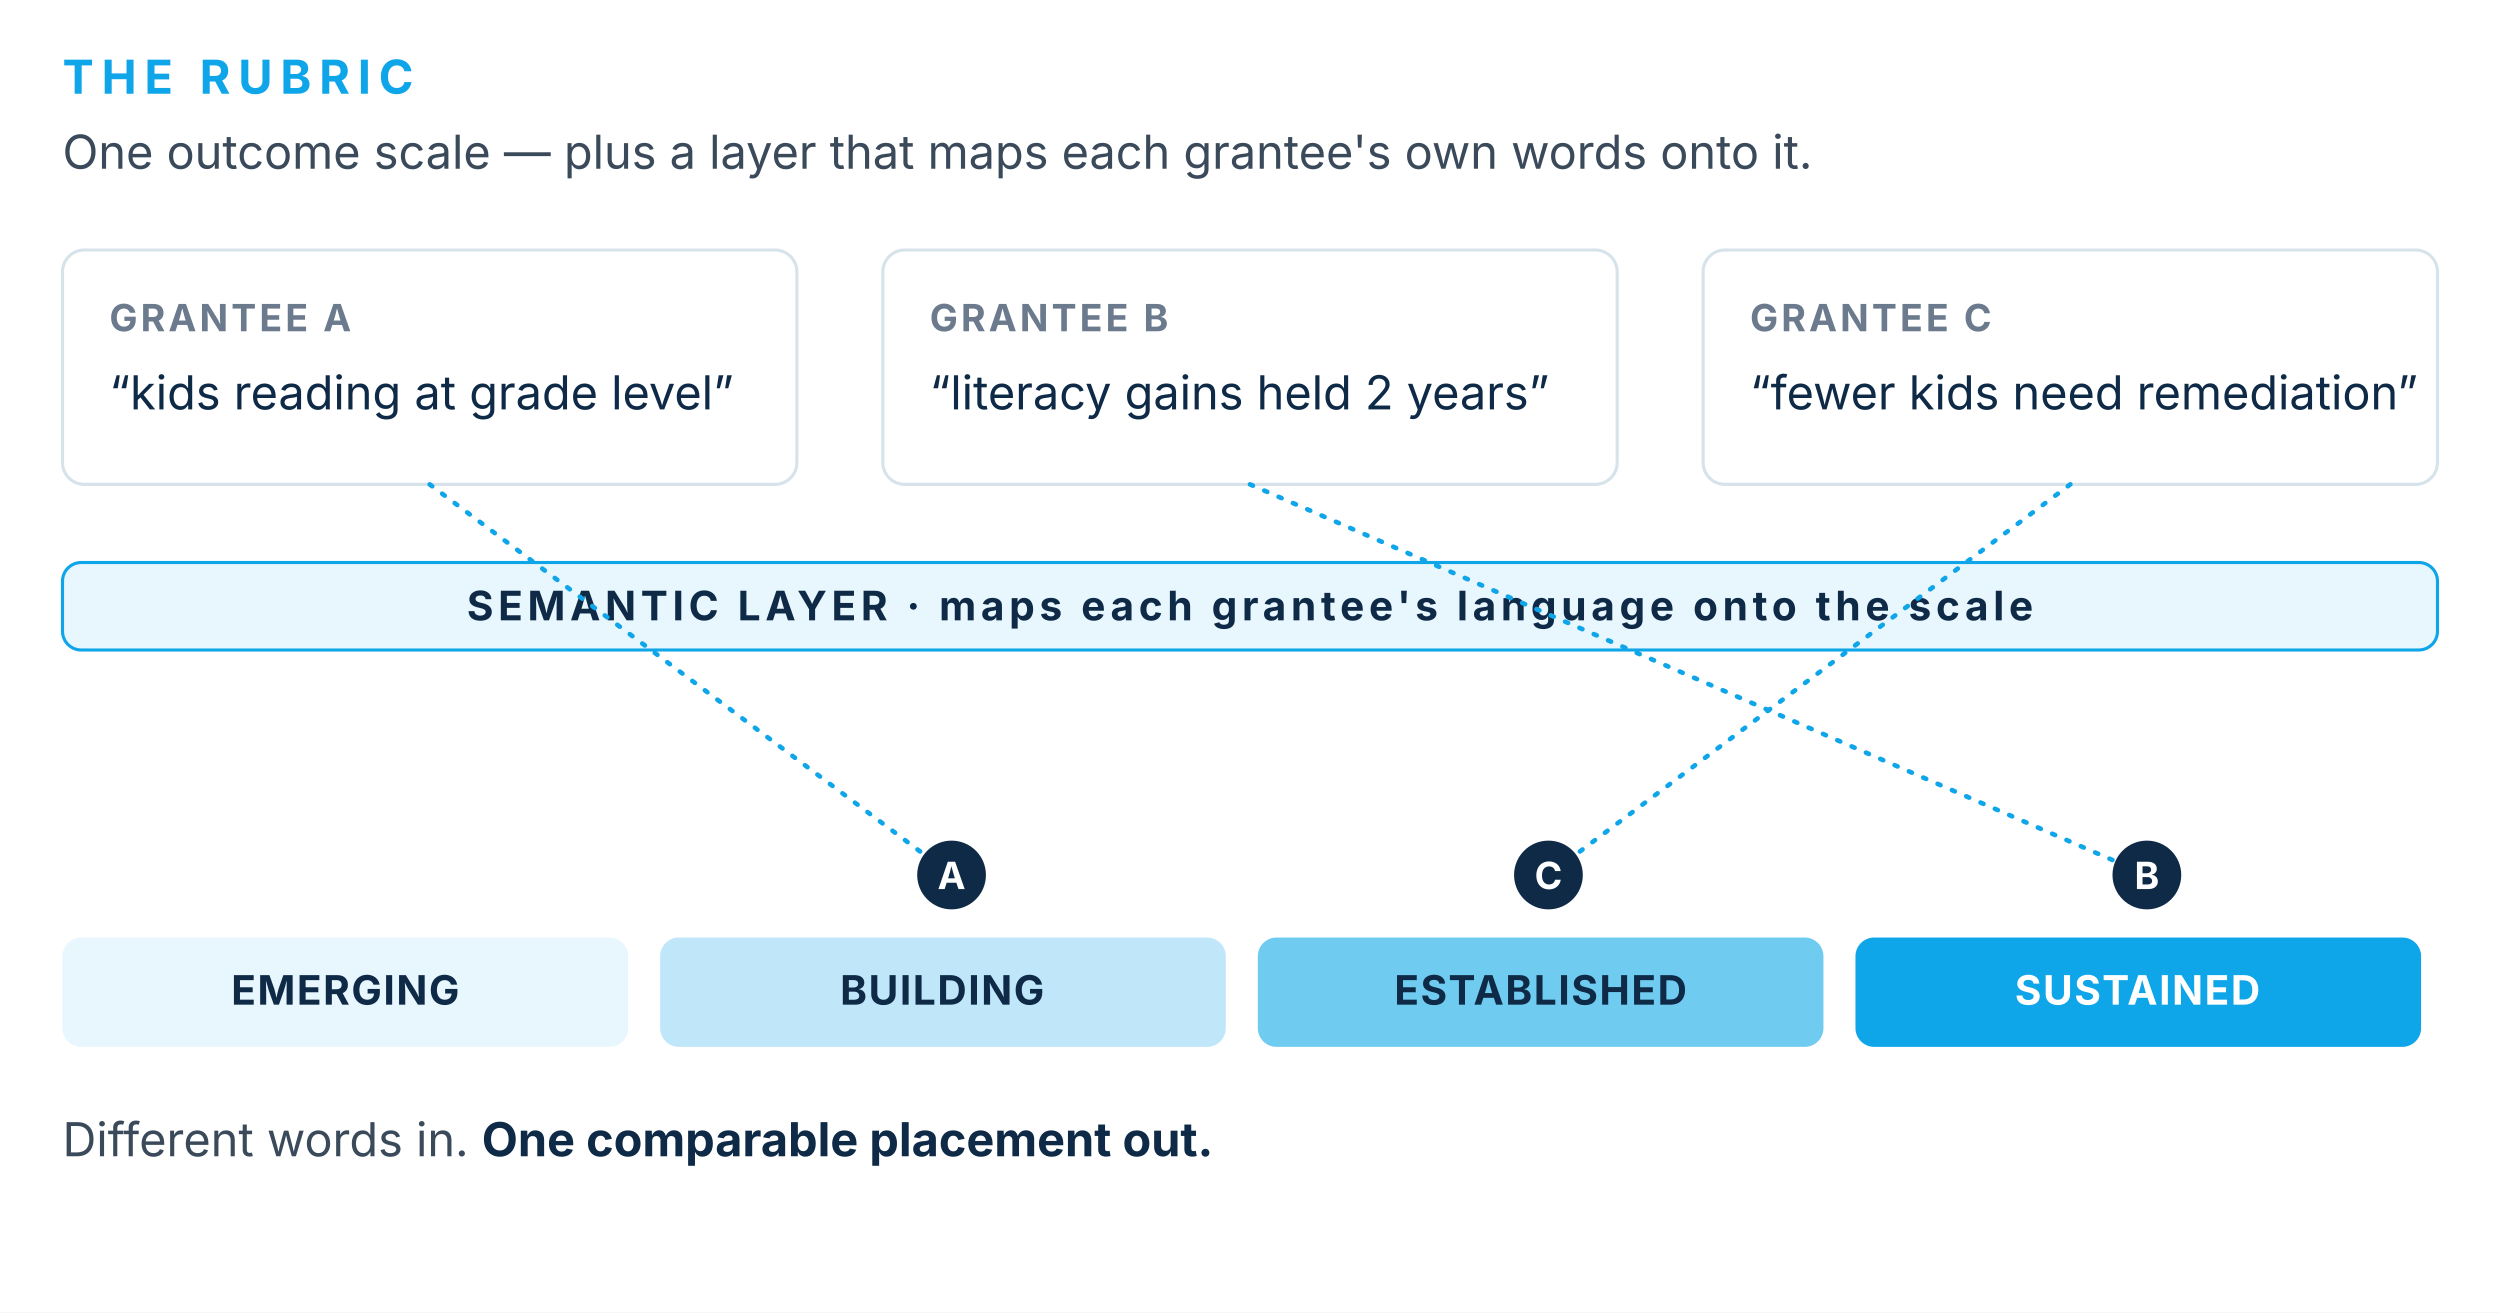
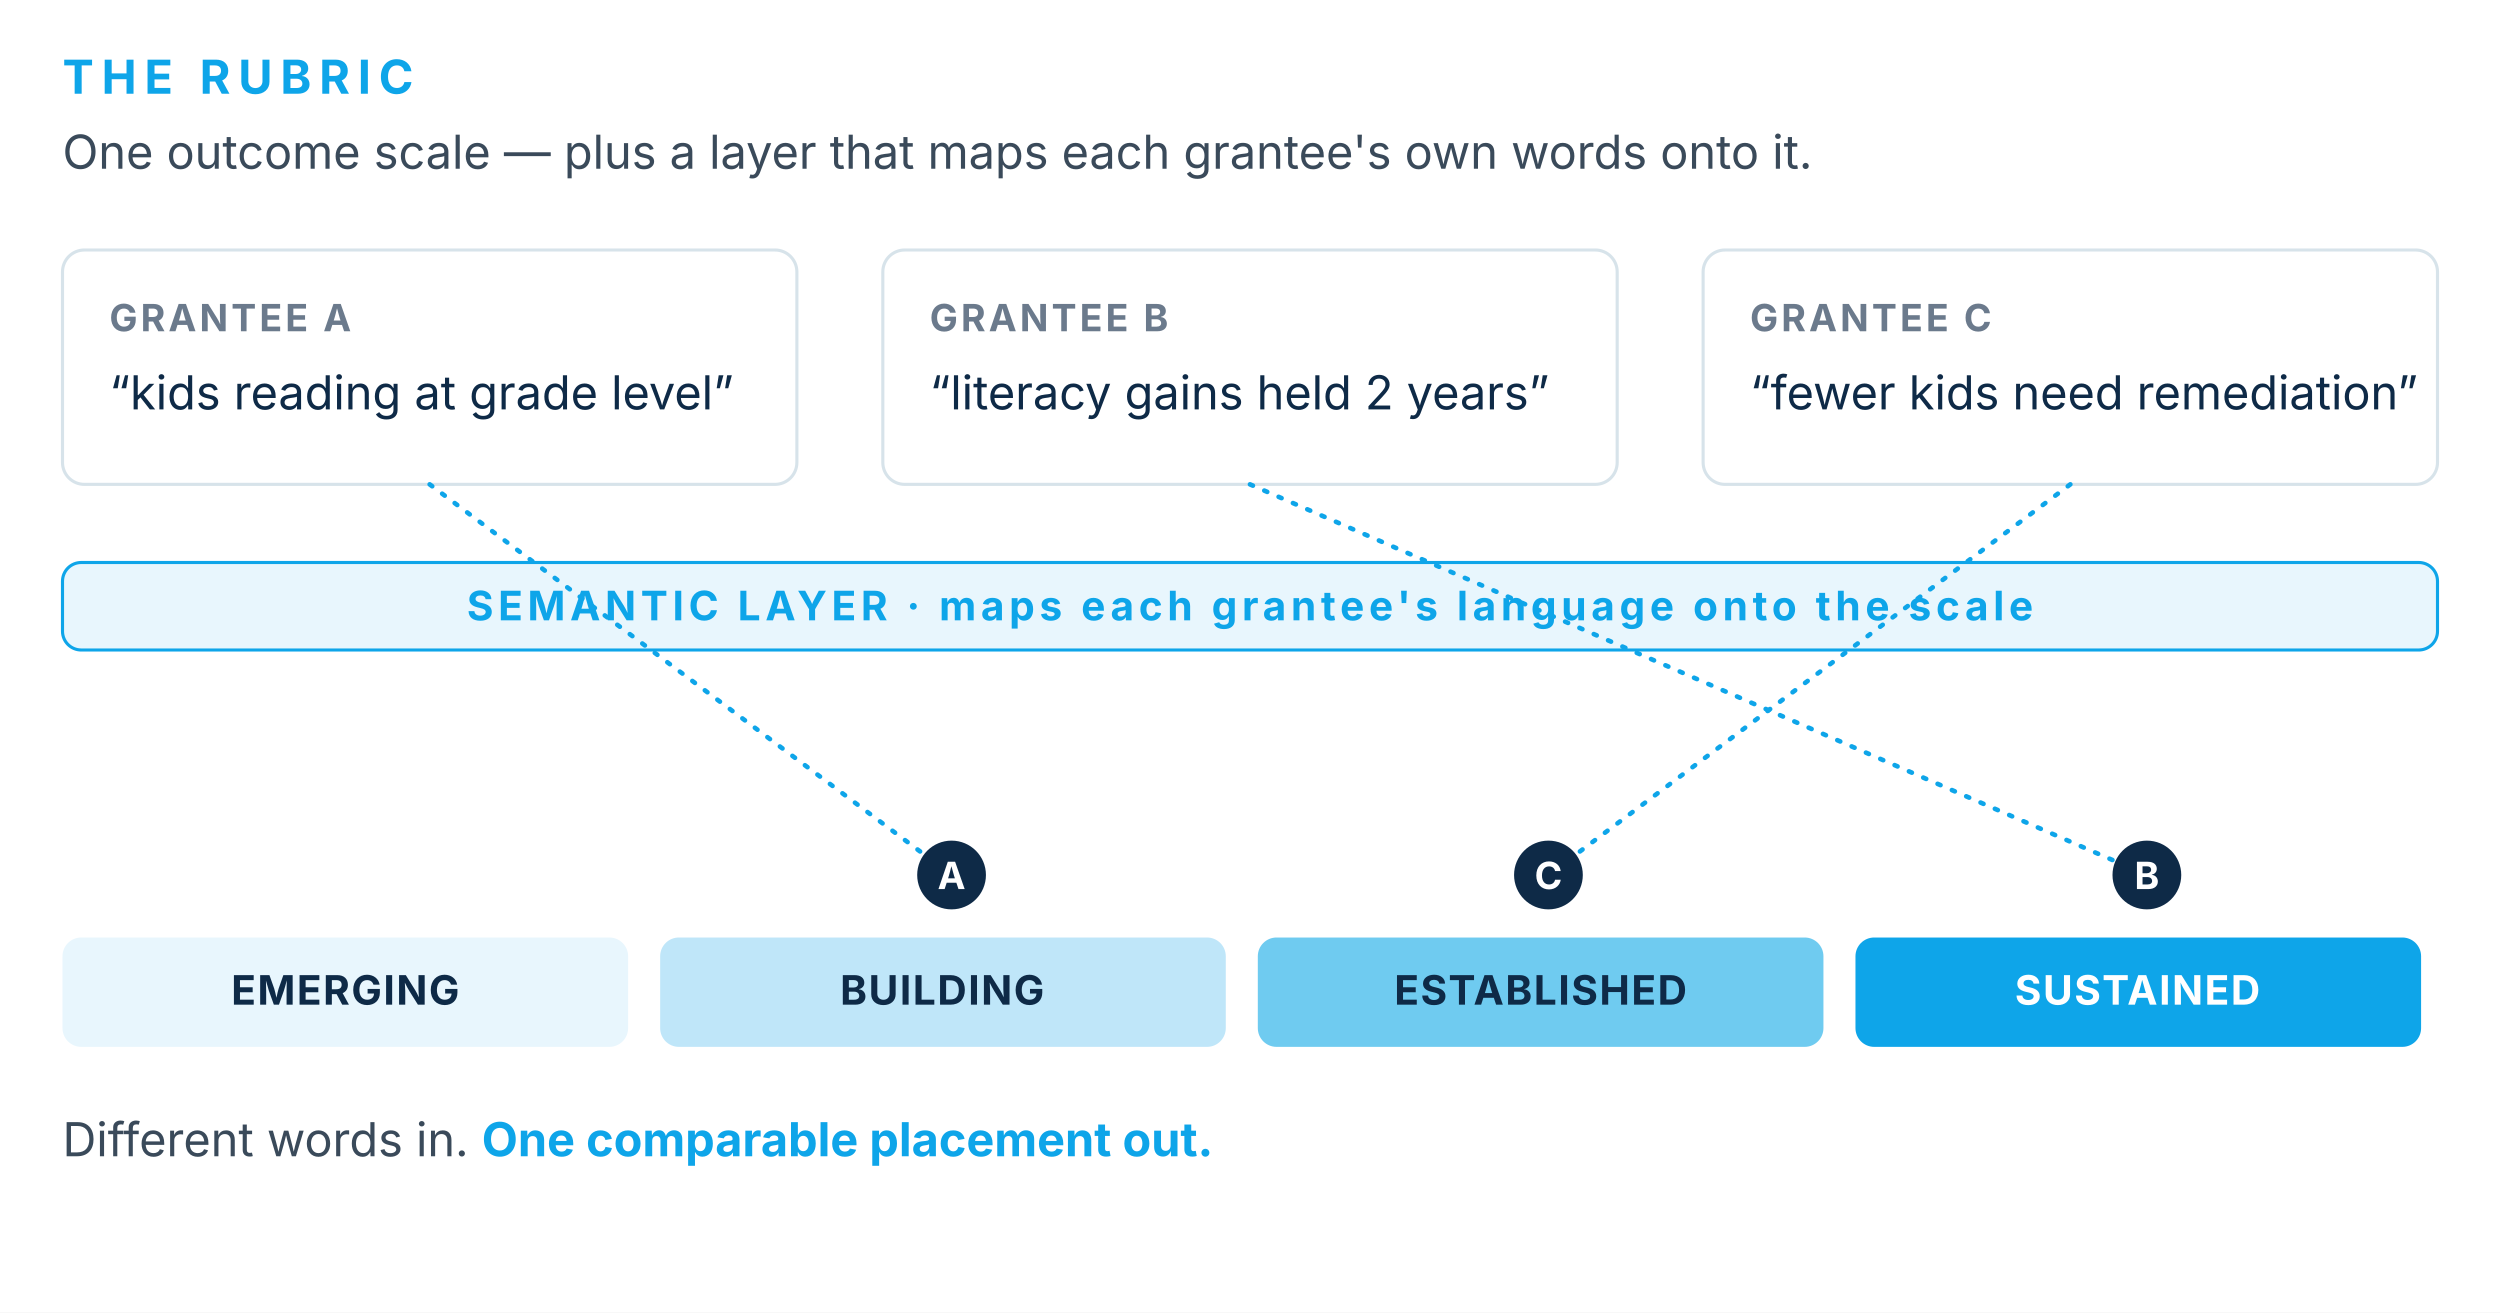
<svg xmlns="http://www.w3.org/2000/svg" viewBox="0 0 1600 840" role="img" aria-labelledby="t" font-family="Inter,Helvetica,Arial,sans-serif">
  <rect width="1600" height="840" fill="#FFFFFF" />
  <text x="40" y="60" font-size="30" letter-spacing="5" fill="#0EA5E9" font-weight="700">THE RUBRIC</text>
  <text x="40" y="108" font-size="30" fill="#3A4A5A">One outcome scale — plus a layer that maps each grantee's own words onto it.</text>
  <g>
    <rect x="40" y="160" width="470" height="150" rx="14" fill="#FFFFFF" stroke="#D7E3EA" stroke-width="2" />
    <text x="70" y="212" font-size="24" letter-spacing="2" fill="#6B7A8C" font-weight="700">GRANTEE A</text>
    <text x="70" y="262" font-size="30" fill="#0E2A47">“kids reading at grade level”</text>
    <rect x="565" y="160" width="470" height="150" rx="14" fill="#FFFFFF" stroke="#D7E3EA" stroke-width="2" />
    <text x="595" y="212" font-size="24" letter-spacing="2" fill="#6B7A8C" font-weight="700">GRANTEE B</text>
    <text x="595" y="262" font-size="30" fill="#0E2A47">“literacy gains held 2 years”</text>
    <rect x="1090" y="160" width="470" height="150" rx="14" fill="#FFFFFF" stroke="#D7E3EA" stroke-width="2" />
    <text x="1120" y="212" font-size="24" letter-spacing="2" fill="#6B7A8C" font-weight="700">GRANTEE C</text>
    <text x="1120" y="262" font-size="30" fill="#0E2A47">“fewer kids need remediation”</text>
  </g>
  <rect x="40" y="360" width="1520" height="56" rx="12" fill="#E8F6FD" stroke="#0EA5E9" stroke-width="2" />
-   <text x="800" y="397" font-size="26" letter-spacing="3" fill="#0E2A47" font-weight="700" text-anchor="middle">SEMANTIC LAYER  ·  maps each grantee's language onto the scale</text>
+   <text x="800" y="397" font-size="26" letter-spacing="3" fill="#0EA5E9" font-weight="700" text-anchor="middle">SEMANTIC LAYER  ·  maps each grantee's language onto the scale</text>
  <g stroke="#0EA5E9" stroke-width="3" stroke-dasharray="2 8" stroke-linecap="round" fill="none">
    <path d="M275 310 L609 560" />
    <path d="M800 310 L1374 560" />
    <path d="M1325 310 L991 560" />
  </g>
  <g fill="#0E2A47">
    <circle cx="609" cy="560" r="22" />
    <circle cx="1374" cy="560" r="22" />
    <circle cx="991" cy="560" r="22" />
  </g>
  <g fill="#FFFFFF" font-size="24" font-weight="700" text-anchor="middle">
    <text x="609" y="569">A</text>
    <text x="1374" y="569">B</text>
    <text x="991" y="569">C</text>
  </g>
  <rect x="40" y="600" width="362" height="70" rx="12" fill="#E8F6FD" />
  <rect x="422.5" y="600" width="362" height="70" rx="12" fill="#BFE6F9" />
  <rect x="805" y="600" width="362" height="70" rx="12" fill="#6FCBF0" />
  <rect x="1187.5" y="600" width="362" height="70" rx="12" fill="#0EA5E9" />
  <text x="221" y="643" font-size="26" letter-spacing="1" fill="#0E2A47" font-weight="700" text-anchor="middle">EMERGING</text>
  <text x="603" y="643" font-size="26" letter-spacing="1" fill="#0E2A47" font-weight="700" text-anchor="middle">BUILDING</text>
  <text x="986" y="643" font-size="26" letter-spacing="1" fill="#0E2A47" font-weight="700" text-anchor="middle">ESTABLISHED</text>
  <text x="1368" y="643" font-size="26" letter-spacing="1" fill="#FFFFFF" font-weight="700" text-anchor="middle">SUSTAINED</text>
-   <text x="40" y="740" font-size="30" fill="#3A4A5A">Different words in. <tspan fill="#0E2A47" font-weight="700">One comparable placement out.</tspan>
+   <text x="40" y="740" font-size="30" fill="#3A4A5A">Different words in. <tspan fill="#0EA5E9" font-weight="700">One comparable placement out.</tspan>
  </text>
</svg>
